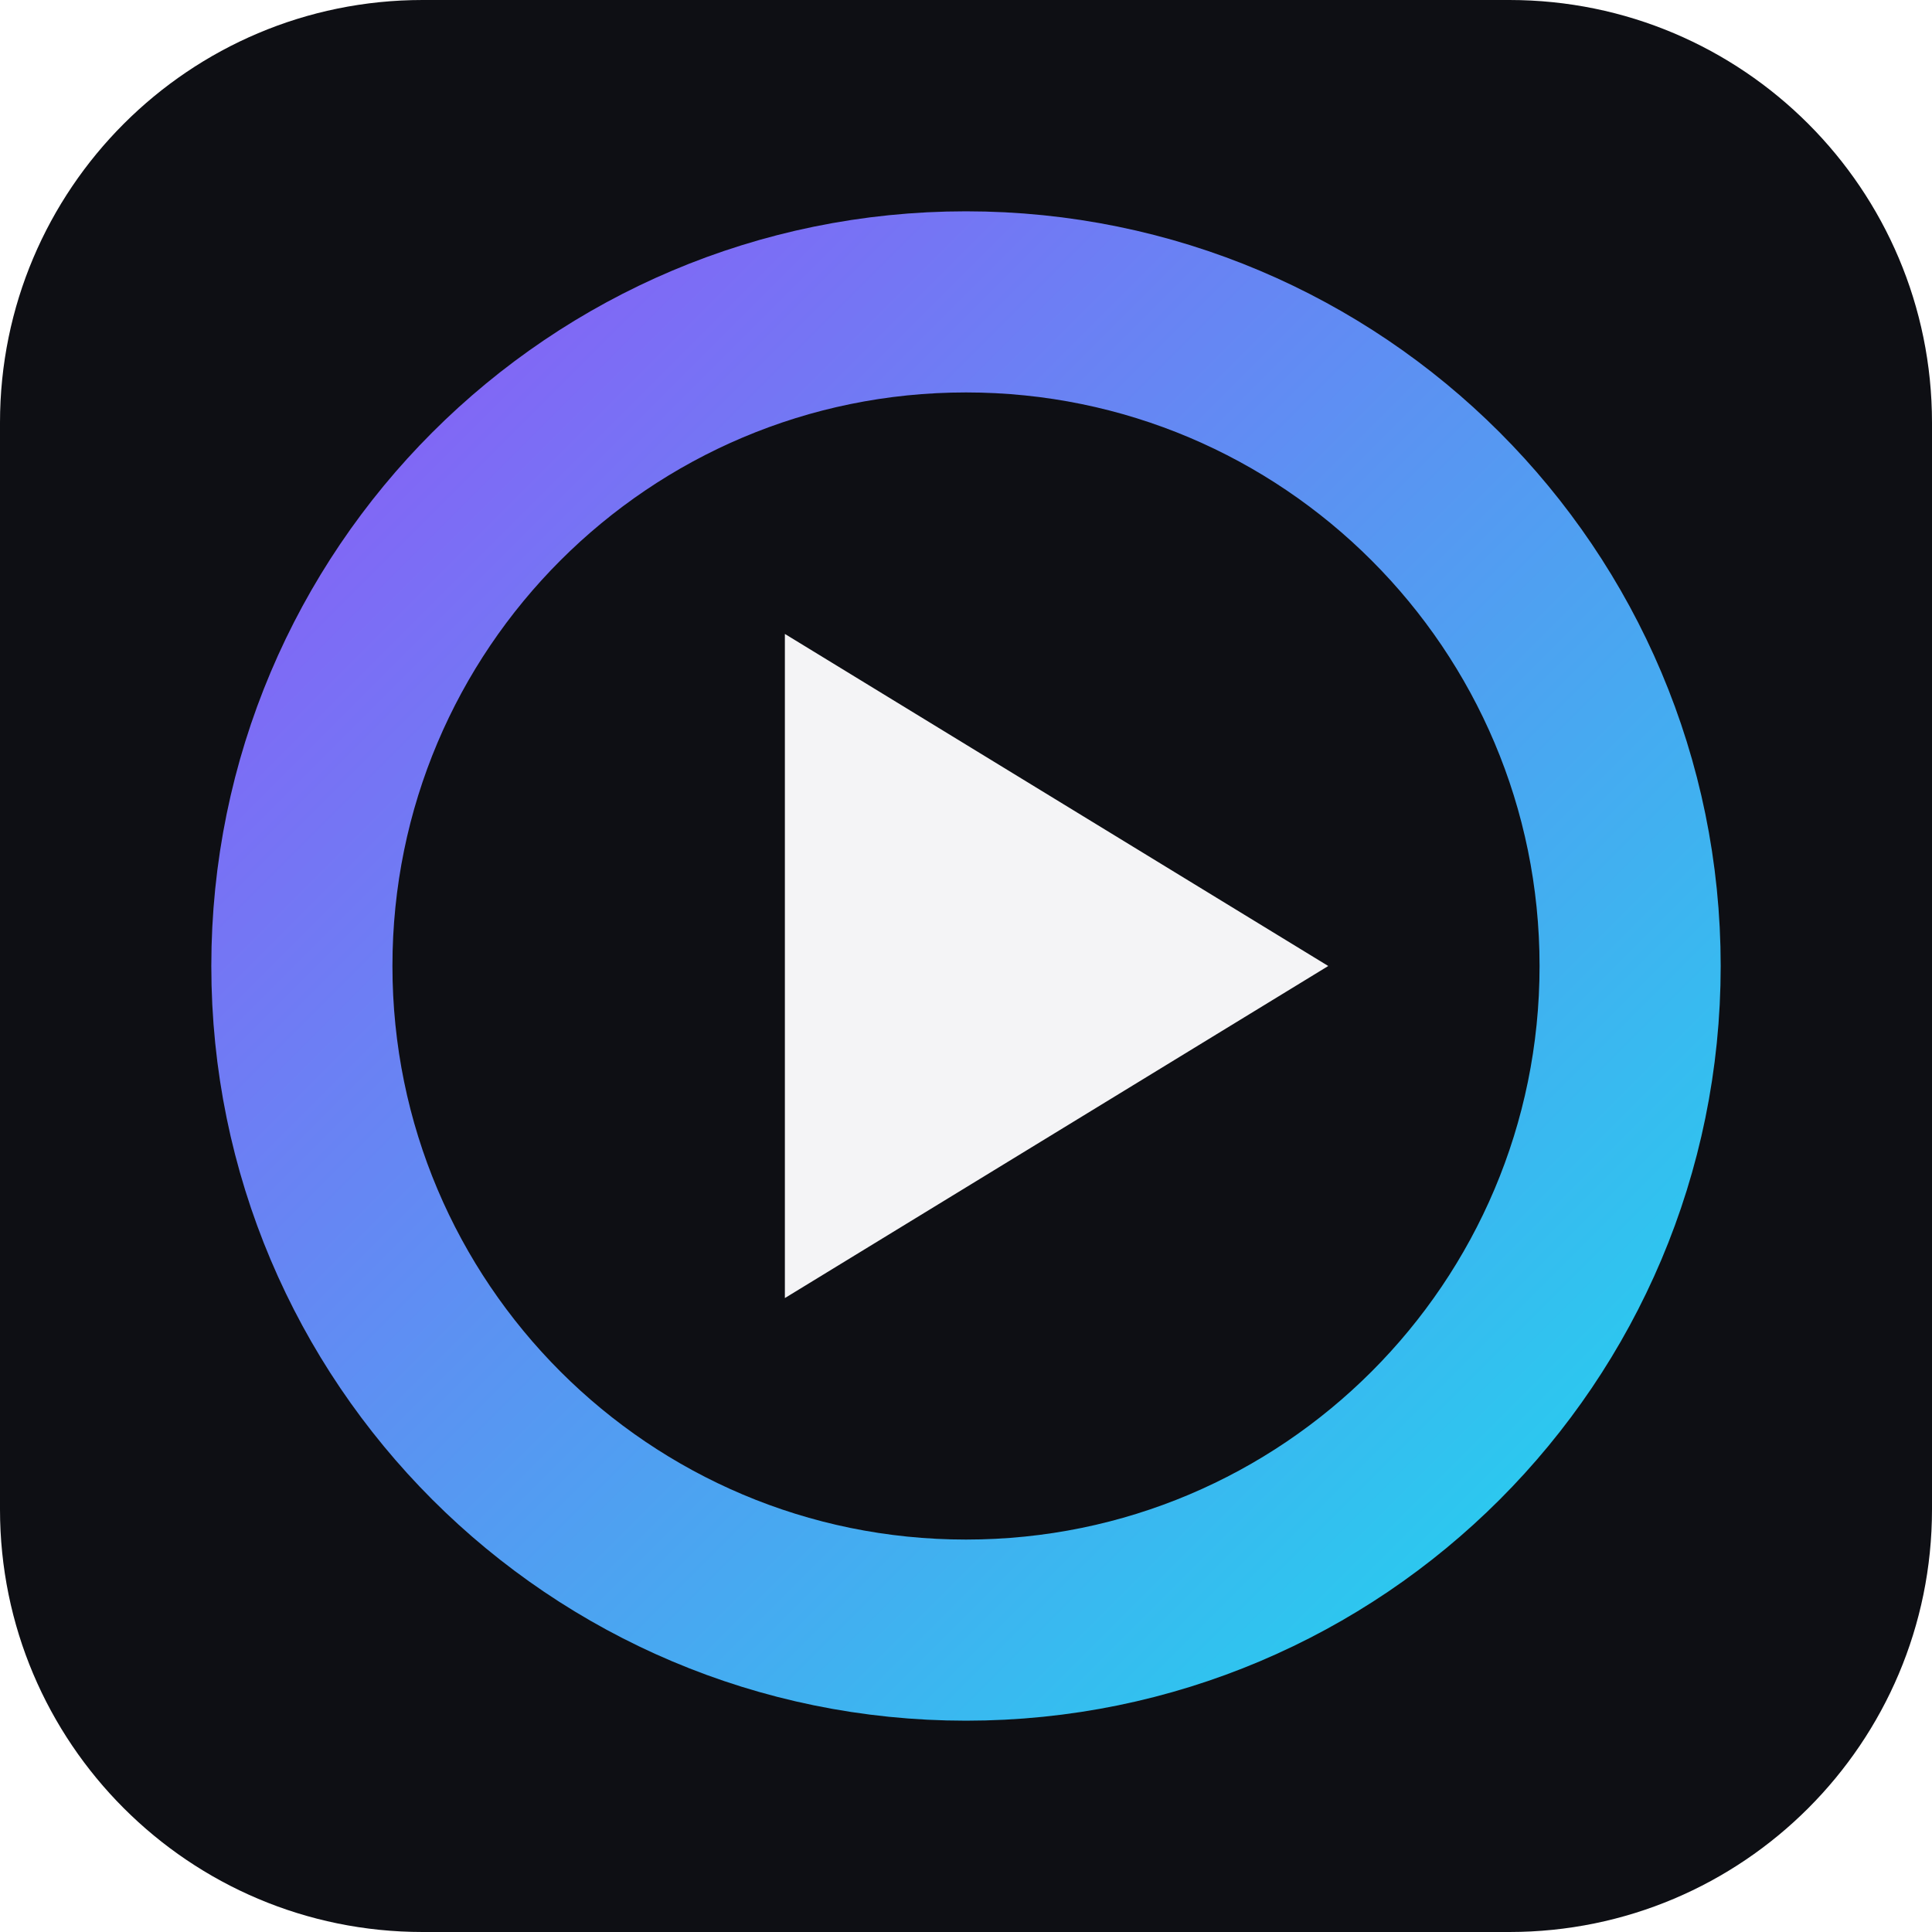
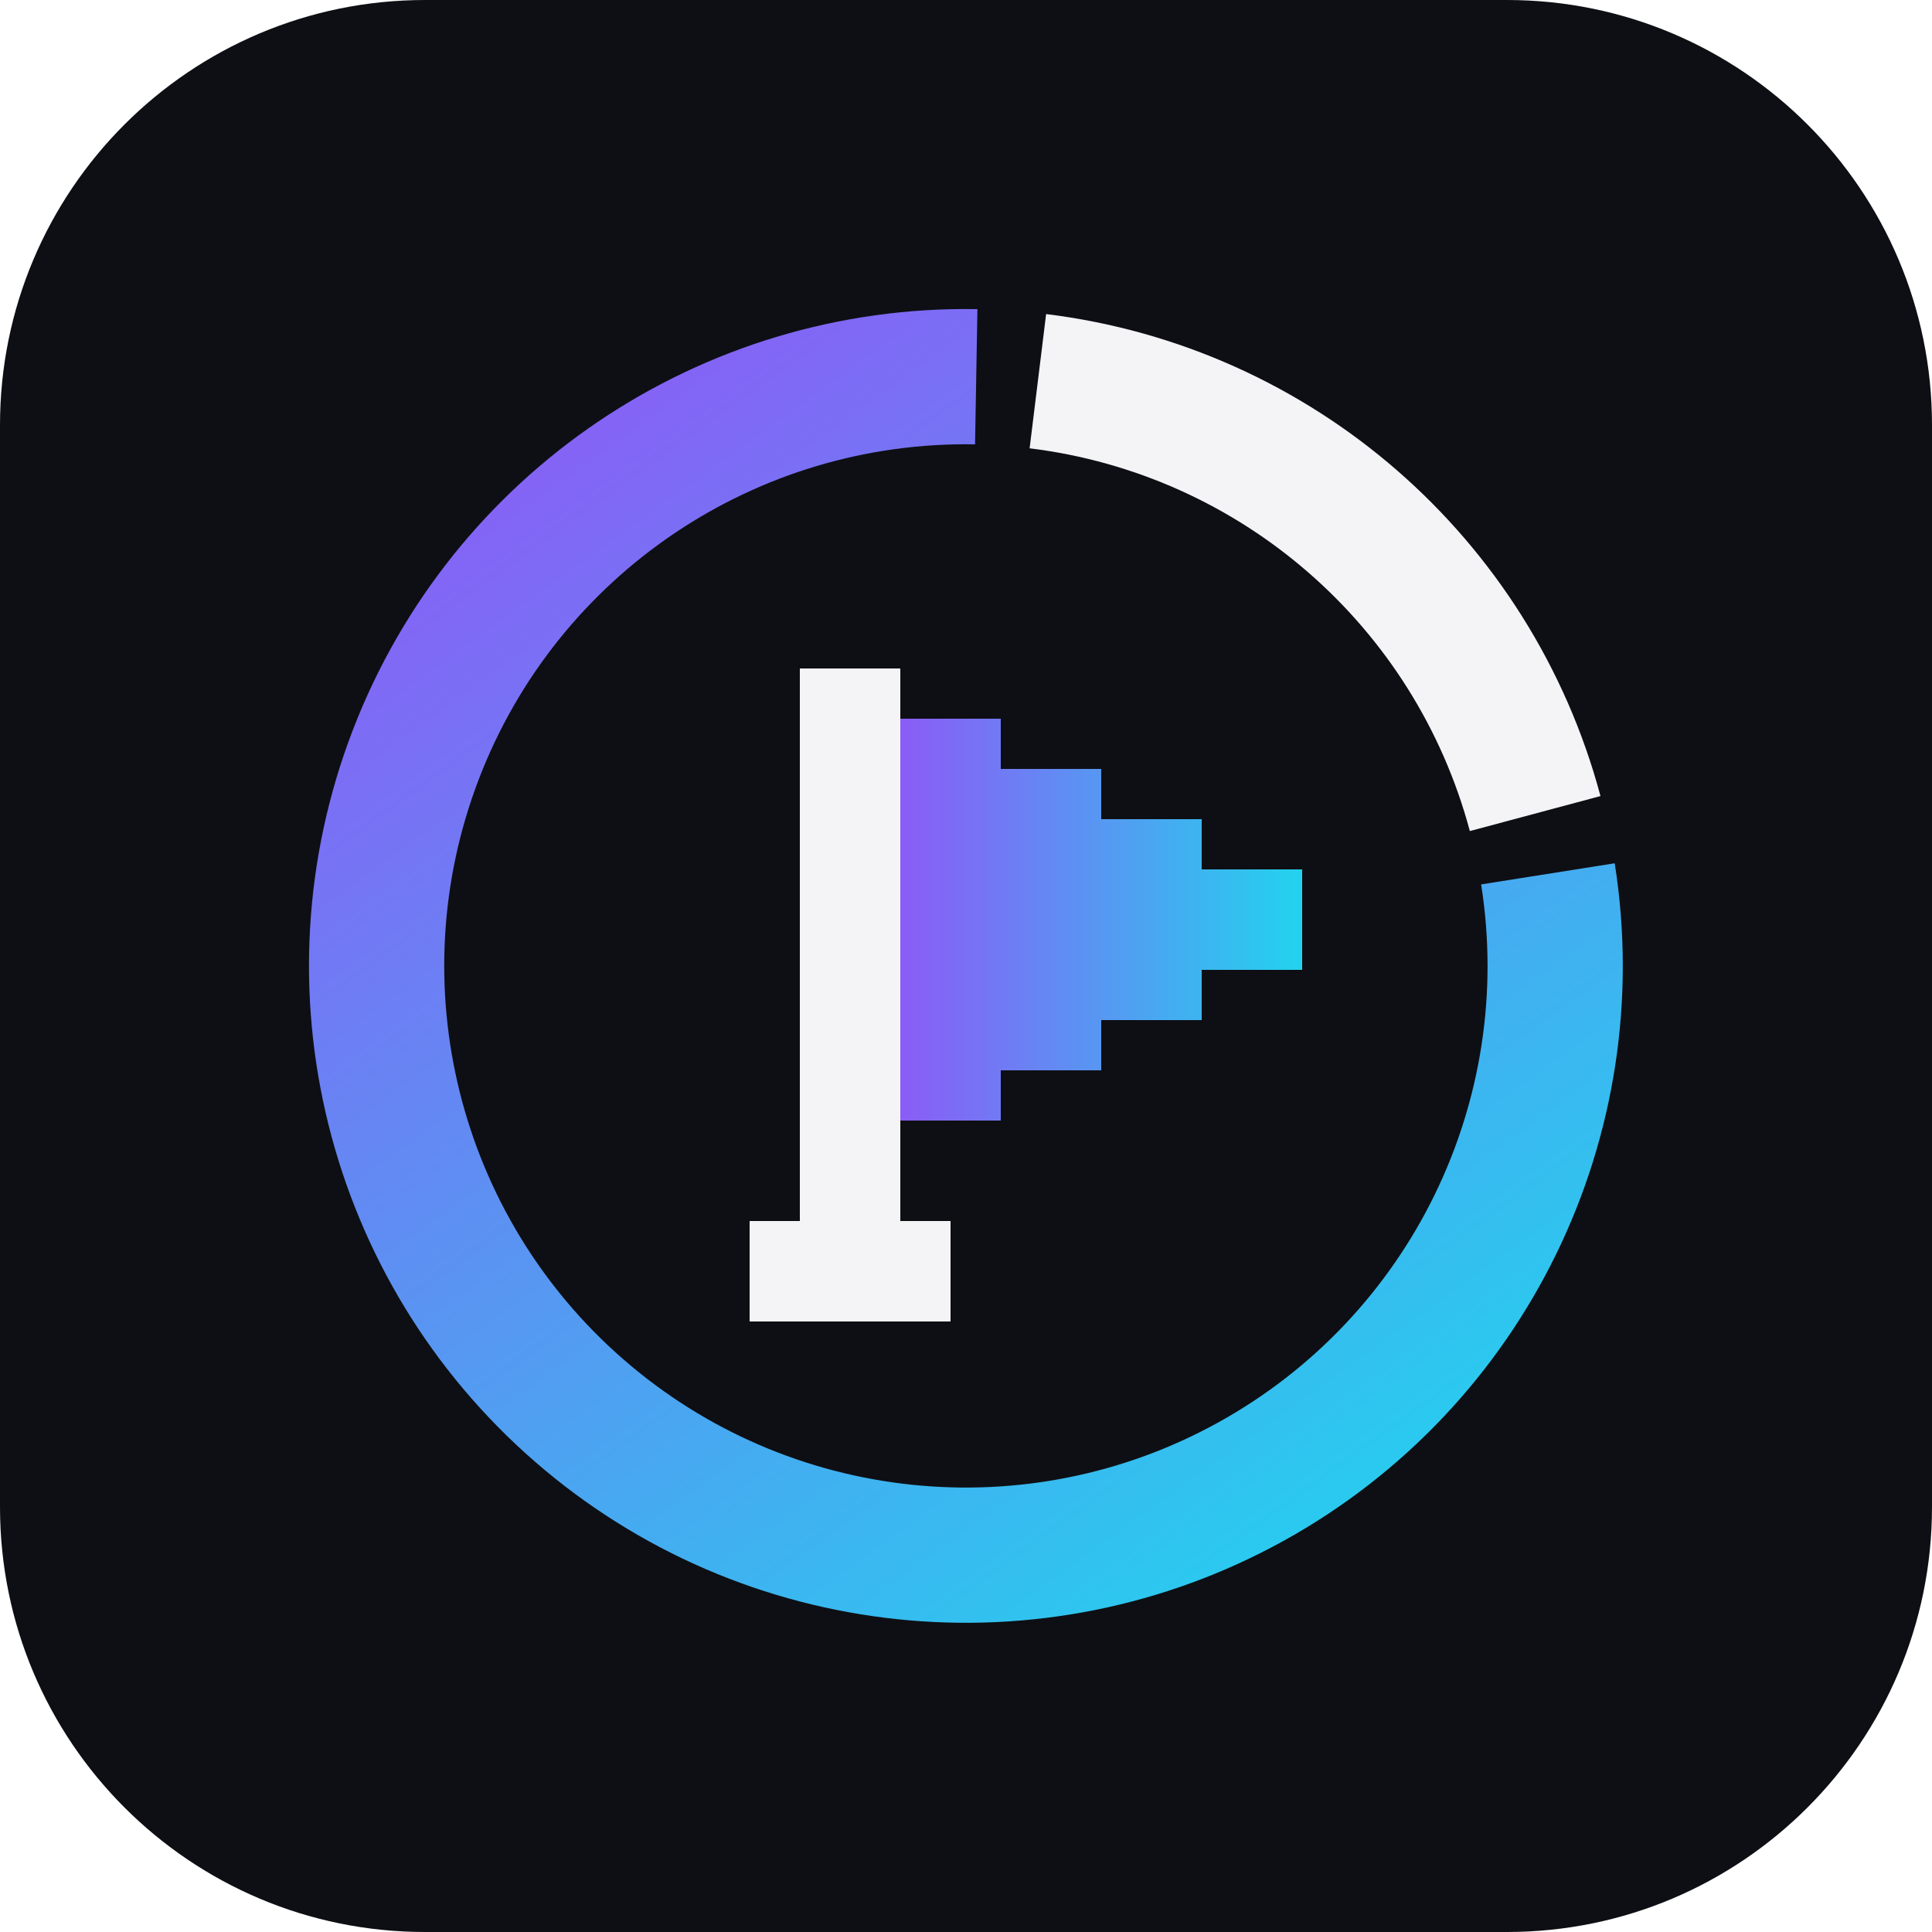
- <svg xmlns="http://www.w3.org/2000/svg" viewBox="0 0 32 32">
+ <svg xmlns="http://www.w3.org/2000/svg" viewBox="0 0 100 100">
  <defs>
-     <linearGradient id="g" x1="0" y1="0" x2="1" y2="1">
+     <linearGradient id="ring" gradientUnits="userSpaceOnUse" x1="28" y1="18" x2="74" y2="82">
+       <stop offset="0" stop-color="#8B5CF6" />
+       <stop offset="1" stop-color="#22D3EE" />
+     </linearGradient>
+     <linearGradient id="flag" gradientUnits="userSpaceOnUse" x1="46.6" y1="0" x2="67.4" y2="0">
      <stop offset="0" stop-color="#8B5CF6" />
      <stop offset="1" stop-color="#22D3EE" />
    </linearGradient>
  </defs>
-   <rect width="32" height="32" rx="7" fill="#0E0F14" />
-   <circle cx="16" cy="16" r="11" fill="none" stroke="url(#g)" stroke-width="3" />
-   <path d="M13 10.5v11l9-5.5z" fill="#F4F4F6" />
+   <rect width="100" height="100" rx="22" fill="#0E0F14" />
+   <g fill="none" stroke-width="7">
+     <path d="M53.72 19.73A30.5 30.5 0 0 1 79.46 42.11" stroke="#F4F4F6" />
+     <path d="M80.12 45.23A30.5 30.5 0 1 1 50.53 19.5" stroke="url(#ring)" />
+   </g>
+   <path fill="#F4F4F6" d="M41.4 34.6h5.2v28.6h2.6v5.2H38.8v-5.2h2.6z" />
+   <path fill="url(#flag)" d="M46.6 37.2h5.2v2.6h5.2v2.6h5.2v2.6h5.2v5.2h-5.2v2.6h-5.2v2.6h-5.2v2.6h-5.2z" />
</svg>
